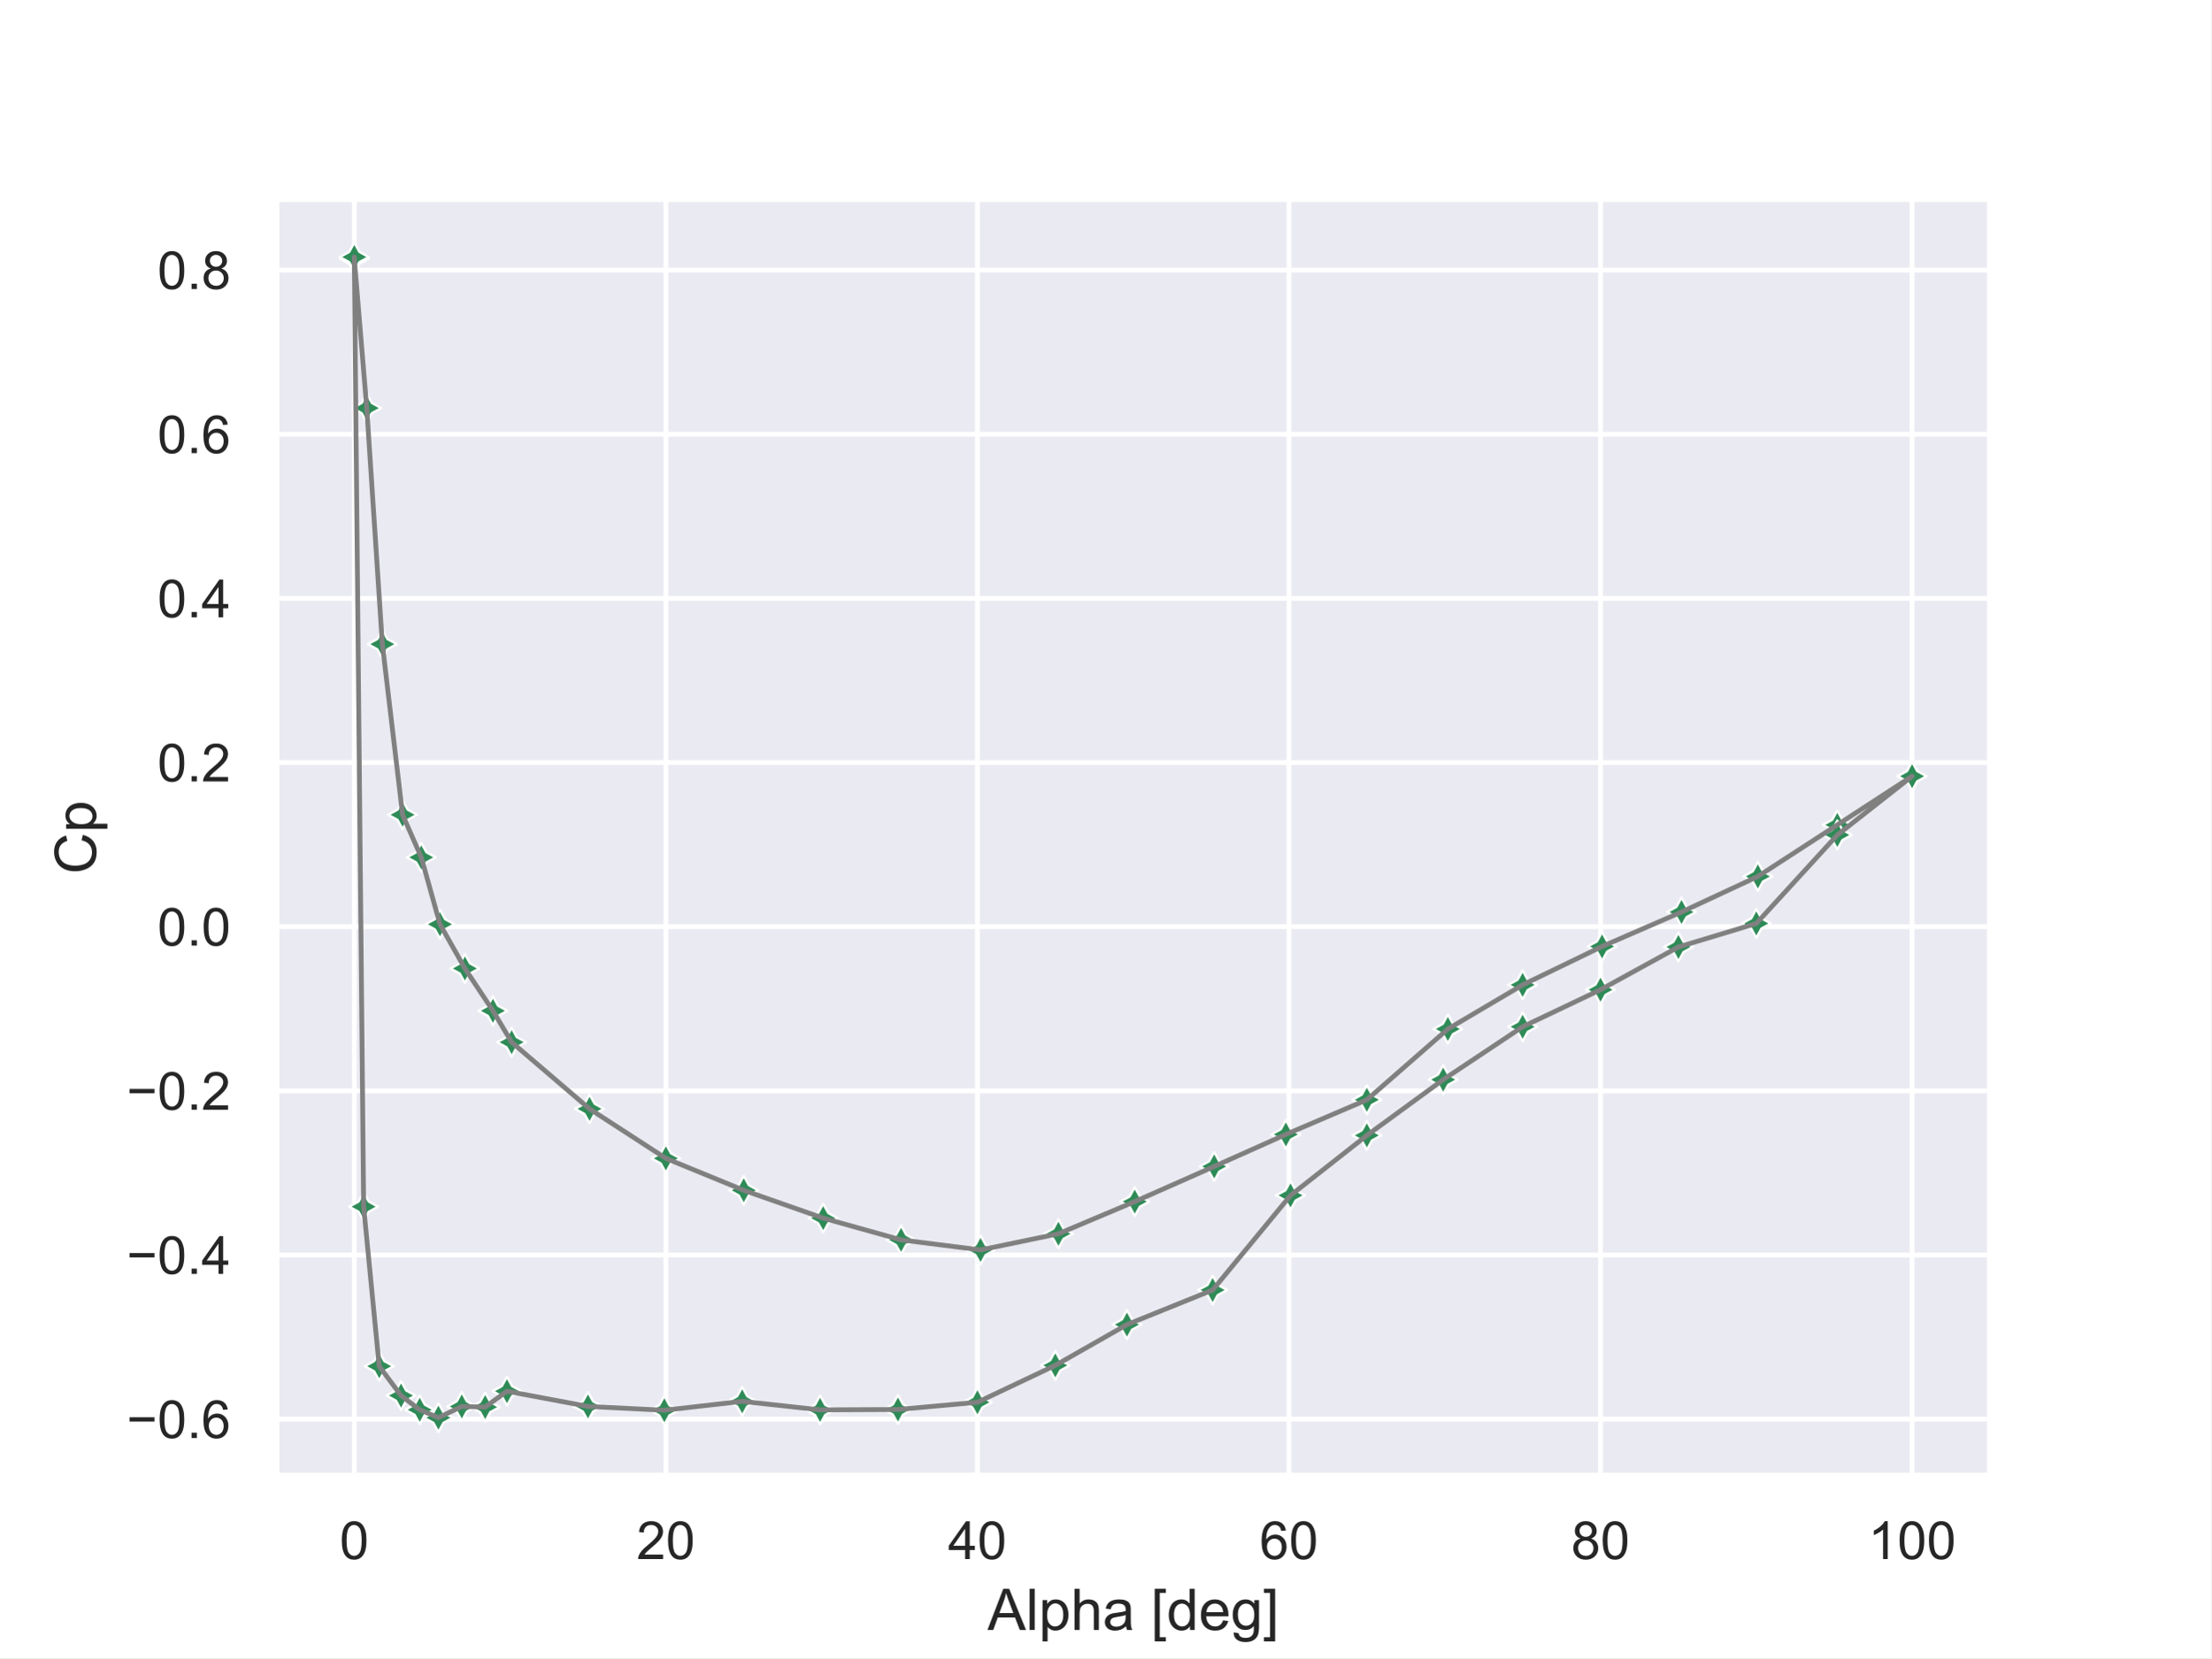
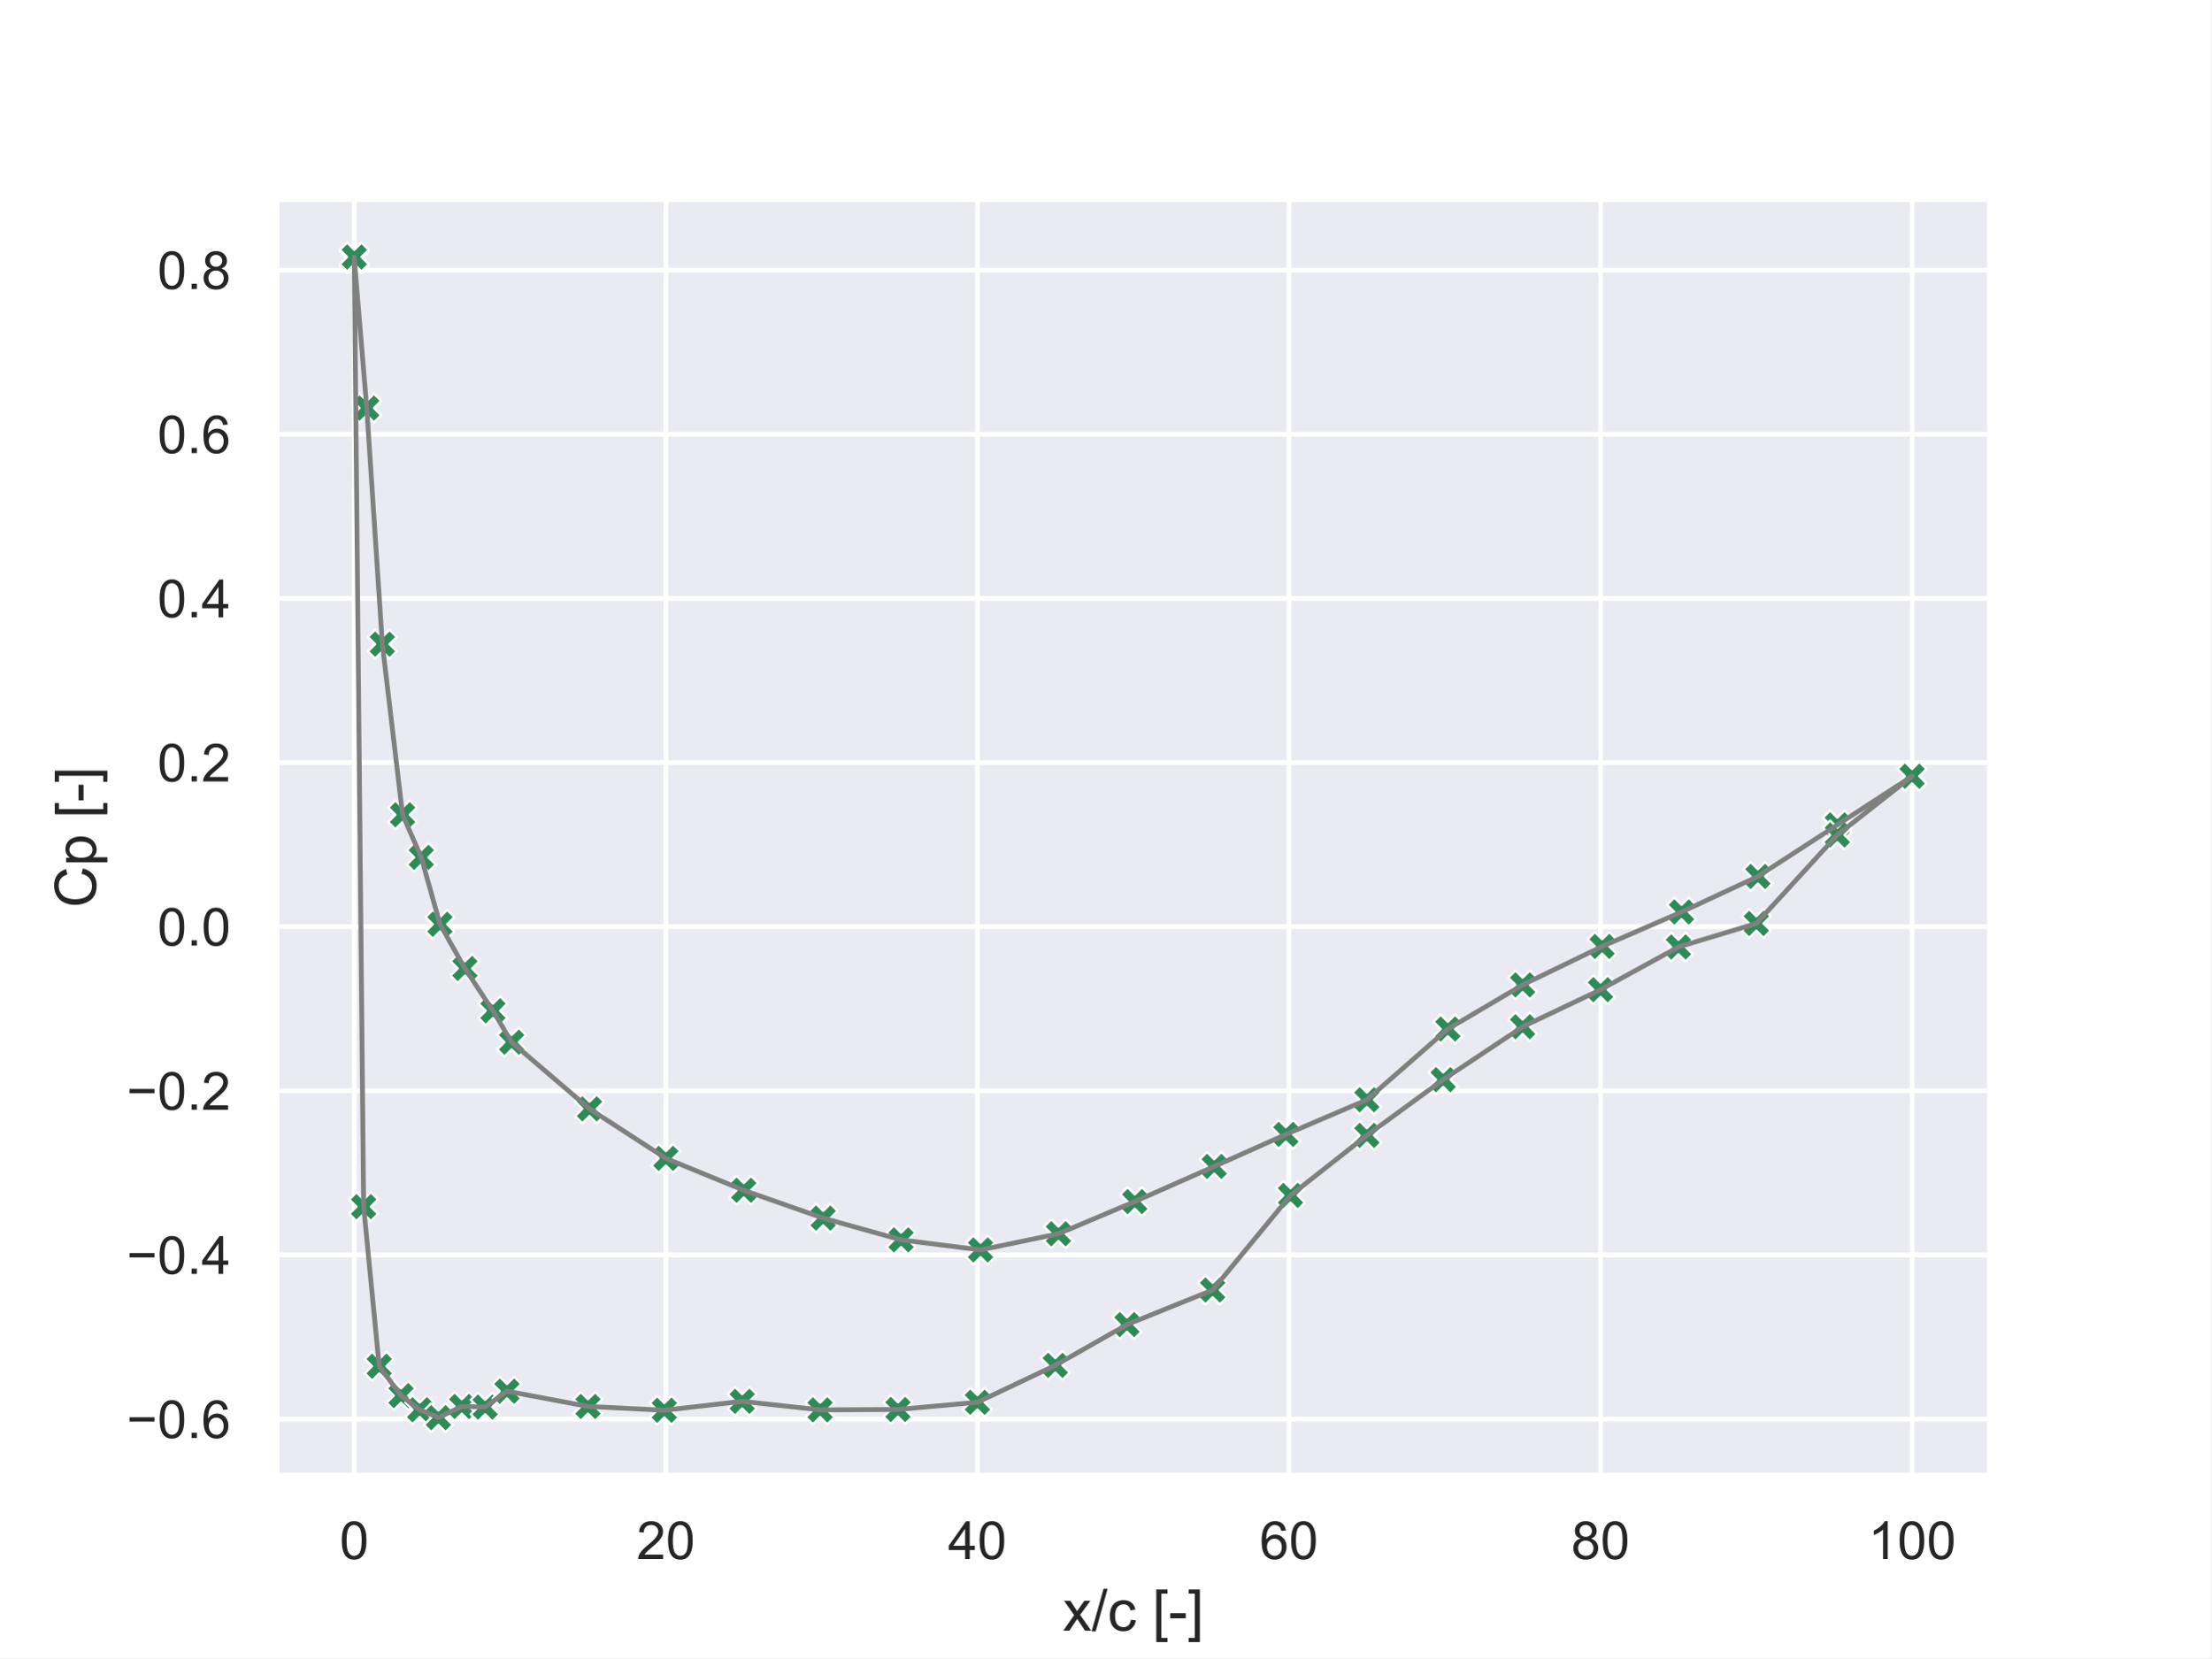
<svg xmlns="http://www.w3.org/2000/svg" xmlns:xlink="http://www.w3.org/1999/xlink" width="460.8pt" height="345.6pt" viewBox="0 0 460.8 345.6" version="1.1">
  <defs>
    <style type="text/css">*{stroke-linejoin: round; stroke-linecap: butt}</style>
  </defs>
  <g id="figure_1">
    <g id="patch_1">
      <path d="M 0 345.6  L 460.8 345.6  L 460.8 0  L 0 0  z " style="fill: #ffffff" />
    </g>
    <g id="axes_1">
      <g id="patch_2">
        <path d="M 57.6 307.584  L 414.72 307.584  L 414.72 41.472  L 57.6 41.472  z " style="fill: #eaeaf2" />
      </g>
      <g id="matplotlib.axis_1">
        <g id="xtick_1">
          <g id="line2d_1">
-             <path d="M 73.833 307.584  L 73.833 41.472  " clip-path="url(#p0bbb527ed3)" style="fill: none; stroke: #ffffff; stroke-linecap: round" />
+             <path d="M 73.833 307.584  L 73.833 41.472  " clip-path="url(#pe95b26b996)" style="fill: none; stroke: #ffffff; stroke-linecap: round" />
          </g>
          <g id="text_1">
            <g style="fill: #262626" transform="translate(70.77421 324.9576) scale(0.11 -0.11)">
              <defs>
                <path id="ArialMT-30" d="M 266 2259  Q 266 3072 433 3567  Q 600 4063 929 4331  Q 1259 4600 1759 4600  Q 2128 4600 2406 4451  Q 2684 4303 2865 4023  Q 3047 3744 3150 3342  Q 3253 2941 3253 2259  Q 3253 1453 3087 958  Q 2922 463 2592 192  Q 2263 -78 1759 -78  Q 1097 -78 719 397  Q 266 969 266 2259  z M 844 2259  Q 844 1131 1108 757  Q 1372 384 1759 384  Q 2147 384 2411 759  Q 2675 1134 2675 2259  Q 2675 3391 2411 3762  Q 2147 4134 1753 4134  Q 1366 4134 1134 3806  Q 844 3388 844 2259  z " transform="scale(0.015625)" />
              </defs>
              <use xlink:href="#ArialMT-30" />
            </g>
          </g>
        </g>
        <g id="xtick_2">
          <g id="line2d_2">
-             <path d="M 138.764 307.584  L 138.764 41.472  " clip-path="url(#p0bbb527ed3)" style="fill: none; stroke: #ffffff; stroke-linecap: round" />
+             <path d="M 138.764 307.584  L 138.764 41.472  " clip-path="url(#pe95b26b996)" style="fill: none; stroke: #ffffff; stroke-linecap: round" />
          </g>
          <g id="text_2">
            <g style="fill: #262626" transform="translate(132.6466 324.9576) scale(0.11 -0.11)">
              <defs>
                <path id="ArialMT-32" d="M 3222 541  L 3222 0  L 194 0  Q 188 203 259 391  Q 375 700 629 1000  Q 884 1300 1366 1694  Q 2113 2306 2375 2664  Q 2638 3022 2638 3341  Q 2638 3675 2398 3904  Q 2159 4134 1775 4134  Q 1369 4134 1125 3890  Q 881 3647 878 3216  L 300 3275  Q 359 3922 746 4261  Q 1134 4600 1788 4600  Q 2447 4600 2831 4234  Q 3216 3869 3216 3328  Q 3216 3053 3103 2787  Q 2991 2522 2730 2228  Q 2469 1934 1863 1422  Q 1356 997 1212 845  Q 1069 694 975 541  L 3222 541  z " transform="scale(0.015625)" />
              </defs>
              <use xlink:href="#ArialMT-32" />
              <use xlink:href="#ArialMT-30" x="55.615" />
            </g>
          </g>
        </g>
        <g id="xtick_3">
          <g id="line2d_3">
-             <path d="M 203.695 307.584  L 203.695 41.472  " clip-path="url(#p0bbb527ed3)" style="fill: none; stroke: #ffffff; stroke-linecap: round" />
+             <path d="M 203.695 307.584  L 203.695 41.472  " clip-path="url(#pe95b26b996)" style="fill: none; stroke: #ffffff; stroke-linecap: round" />
          </g>
          <g id="text_3">
            <g style="fill: #262626" transform="translate(197.5775 324.9576) scale(0.11 -0.11)">
              <defs>
                <path id="ArialMT-34" d="M 2069 0  L 2069 1097  L 81 1097  L 81 1613  L 2172 4581  L 2631 4581  L 2631 1613  L 3250 1613  L 3250 1097  L 2631 1097  L 2631 0  L 2069 0  z M 2069 1613  L 2069 3678  L 634 1613  L 2069 1613  z " transform="scale(0.015625)" />
              </defs>
              <use xlink:href="#ArialMT-34" />
              <use xlink:href="#ArialMT-30" x="55.615" />
            </g>
          </g>
        </g>
        <g id="xtick_4">
          <g id="line2d_4">
-             <path d="M 268.625 307.584  L 268.625 41.472  " clip-path="url(#p0bbb527ed3)" style="fill: none; stroke: #ffffff; stroke-linecap: round" />
+             <path d="M 268.625 307.584  L 268.625 41.472  " clip-path="url(#pe95b26b996)" style="fill: none; stroke: #ffffff; stroke-linecap: round" />
          </g>
          <g id="text_4">
            <g style="fill: #262626" transform="translate(262.5084 324.9576) scale(0.11 -0.11)">
              <defs>
                <path id="ArialMT-36" d="M 3184 3459  L 2625 3416  Q 2550 3747 2413 3897  Q 2184 4138 1850 4138  Q 1581 4138 1378 3988  Q 1113 3794 959 3422  Q 806 3050 800 2363  Q 1003 2672 1297 2822  Q 1591 2972 1913 2972  Q 2475 2972 2870 2558  Q 3266 2144 3266 1488  Q 3266 1056 3080 686  Q 2894 316 2569 119  Q 2244 -78 1831 -78  Q 1128 -78 684 439  Q 241 956 241 2144  Q 241 3472 731 4075  Q 1159 4600 1884 4600  Q 2425 4600 2770 4297  Q 3116 3994 3184 3459  z M 888 1484  Q 888 1194 1011 928  Q 1134 663 1356 523  Q 1578 384 1822 384  Q 2178 384 2434 671  Q 2691 959 2691 1453  Q 2691 1928 2437 2201  Q 2184 2475 1800 2475  Q 1419 2475 1153 2201  Q 888 1928 888 1484  z " transform="scale(0.015625)" />
              </defs>
              <use xlink:href="#ArialMT-36" />
              <use xlink:href="#ArialMT-30" x="55.615" />
            </g>
          </g>
        </g>
        <g id="xtick_5">
          <g id="line2d_5">
-             <path d="M 333.556 307.584  L 333.556 41.472  " clip-path="url(#p0bbb527ed3)" style="fill: none; stroke: #ffffff; stroke-linecap: round" />
+             <path d="M 333.556 307.584  L 333.556 41.472  " clip-path="url(#pe95b26b996)" style="fill: none; stroke: #ffffff; stroke-linecap: round" />
          </g>
          <g id="text_5">
            <g style="fill: #262626" transform="translate(327.4393 324.9576) scale(0.11 -0.11)">
              <defs>
                <path id="ArialMT-38" d="M 1131 2484  Q 781 2613 612 2850  Q 444 3088 444 3419  Q 444 3919 803 4259  Q 1163 4600 1759 4600  Q 2359 4600 2725 4251  Q 3091 3903 3091 3403  Q 3091 3084 2923 2848  Q 2756 2613 2416 2484  Q 2838 2347 3058 2040  Q 3278 1734 3278 1309  Q 3278 722 2862 322  Q 2447 -78 1769 -78  Q 1091 -78 675 323  Q 259 725 259 1325  Q 259 1772 486 2073  Q 713 2375 1131 2484  z M 1019 3438  Q 1019 3113 1228 2906  Q 1438 2700 1772 2700  Q 2097 2700 2305 2904  Q 2513 3109 2513 3406  Q 2513 3716 2298 3927  Q 2084 4138 1766 4138  Q 1444 4138 1231 3931  Q 1019 3725 1019 3438  z M 838 1322  Q 838 1081 952 856  Q 1066 631 1291 507  Q 1516 384 1775 384  Q 2178 384 2440 643  Q 2703 903 2703 1303  Q 2703 1709 2433 1975  Q 2163 2241 1756 2241  Q 1359 2241 1098 1978  Q 838 1716 838 1322  z " transform="scale(0.015625)" />
              </defs>
              <use xlink:href="#ArialMT-38" />
              <use xlink:href="#ArialMT-30" x="55.615" />
            </g>
          </g>
        </g>
        <g id="xtick_6">
          <g id="line2d_6">
-             <path d="M 398.487 307.584  L 398.487 41.472  " clip-path="url(#p0bbb527ed3)" style="fill: none; stroke: #ffffff; stroke-linecap: round" />
+             <path d="M 398.487 307.584  L 398.487 41.472  " clip-path="url(#pe95b26b996)" style="fill: none; stroke: #ffffff; stroke-linecap: round" />
          </g>
          <g id="text_6">
            <g style="fill: #262626" transform="translate(389.3117 324.9576) scale(0.11 -0.11)">
              <defs>
                <path id="ArialMT-31" d="M 2384 0  L 1822 0  L 1822 3584  Q 1619 3391 1289 3197  Q 959 3003 697 2906  L 697 3450  Q 1169 3672 1522 3987  Q 1875 4303 2022 4600  L 2384 4600  L 2384 0  z " transform="scale(0.015625)" />
              </defs>
              <use xlink:href="#ArialMT-31" />
              <use xlink:href="#ArialMT-30" x="55.615" />
              <use xlink:href="#ArialMT-30" x="111.23" />
            </g>
          </g>
        </g>
        <g id="text_7">
-           <g style="fill: #262626" transform="translate(205.8047 339.7332) scale(0.12 -0.12)">
+           <g style="fill: #262626" transform="translate(221.4947 339.8795) scale(0.12 -0.12)">
            <defs>
-               <path id="ArialMT-41" d="M -9 0  L 1750 4581  L 2403 4581  L 4278 0  L 3588 0  L 3053 1388  L 1138 1388  L 634 0  L -9 0  z M 1313 1881  L 2866 1881  L 2388 3150  Q 2169 3728 2063 4100  Q 1975 3659 1816 3225  L 1313 1881  z " transform="scale(0.015625)" />
-               <path id="ArialMT-6c" d="M 409 0  L 409 4581  L 972 4581  L 972 0  L 409 0  z " transform="scale(0.015625)" />
-               <path id="ArialMT-70" d="M 422 -1272  L 422 3319  L 934 3319  L 934 2888  Q 1116 3141 1344 3267  Q 1572 3394 1897 3394  Q 2322 3394 2647 3175  Q 2972 2956 3137 2557  Q 3303 2159 3303 1684  Q 3303 1175 3120 767  Q 2938 359 2589 142  Q 2241 -75 1856 -75  Q 1575 -75 1351 44  Q 1128 163 984 344  L 984 -1272  L 422 -1272  z M 931 1641  Q 931 1000 1190 694  Q 1450 388 1819 388  Q 2194 388 2461 705  Q 2728 1022 2728 1688  Q 2728 2322 2467 2637  Q 2206 2953 1844 2953  Q 1484 2953 1207 2617  Q 931 2281 931 1641  z " transform="scale(0.015625)" />
-               <path id="ArialMT-68" d="M 422 0  L 422 4581  L 984 4581  L 984 2938  Q 1378 3394 1978 3394  Q 2347 3394 2619 3248  Q 2891 3103 3008 2847  Q 3125 2591 3125 2103  L 3125 0  L 2563 0  L 2563 2103  Q 2563 2525 2380 2717  Q 2197 2909 1863 2909  Q 1613 2909 1392 2779  Q 1172 2650 1078 2428  Q 984 2206 984 1816  L 984 0  L 422 0  z " transform="scale(0.015625)" />
-               <path id="ArialMT-61" d="M 2588 409  Q 2275 144 1986 34  Q 1697 -75 1366 -75  Q 819 -75 525 192  Q 231 459 231 875  Q 231 1119 342 1320  Q 453 1522 633 1644  Q 813 1766 1038 1828  Q 1203 1872 1538 1913  Q 2219 1994 2541 2106  Q 2544 2222 2544 2253  Q 2544 2597 2384 2738  Q 2169 2928 1744 2928  Q 1347 2928 1158 2789  Q 969 2650 878 2297  L 328 2372  Q 403 2725 575 2942  Q 747 3159 1072 3276  Q 1397 3394 1825 3394  Q 2250 3394 2515 3294  Q 2781 3194 2906 3042  Q 3031 2891 3081 2659  Q 3109 2516 3109 2141  L 3109 1391  Q 3109 606 3145 398  Q 3181 191 3288 0  L 2700 0  Q 2613 175 2588 409  z M 2541 1666  Q 2234 1541 1622 1453  Q 1275 1403 1131 1340  Q 988 1278 909 1158  Q 831 1038 831 891  Q 831 666 1001 516  Q 1172 366 1500 366  Q 1825 366 2078 508  Q 2331 650 2450 897  Q 2541 1088 2541 1459  L 2541 1666  z " transform="scale(0.015625)" />
+               <path id="ArialMT-78" d="M 47 0  L 1259 1725  L 138 3319  L 841 3319  L 1350 2541  Q 1494 2319 1581 2169  Q 1719 2375 1834 2534  L 2394 3319  L 3066 3319  L 1919 1756  L 3153 0  L 2463 0  L 1781 1031  L 1600 1309  L 728 0  L 47 0  z " transform="scale(0.015625)" />
+               <path id="ArialMT-2f" d="M 0 -78  L 1328 4659  L 1778 4659  L 453 -78  L 0 -78  z " transform="scale(0.015625)" />
+               <path id="ArialMT-63" d="M 2588 1216  L 3141 1144  Q 3050 572 2676 248  Q 2303 -75 1759 -75  Q 1078 -75 664 370  Q 250 816 250 1647  Q 250 2184 428 2587  Q 606 2991 970 3192  Q 1334 3394 1763 3394  Q 2303 3394 2647 3120  Q 2991 2847 3088 2344  L 2541 2259  Q 2463 2594 2264 2762  Q 2066 2931 1784 2931  Q 1359 2931 1093 2626  Q 828 2322 828 1663  Q 828 994 1084 691  Q 1341 388 1753 388  Q 2084 388 2306 591  Q 2528 794 2588 1216  z " transform="scale(0.015625)" />
              <path id="ArialMT-20" transform="scale(0.015625)" />
              <path id="ArialMT-5b" d="M 434 -1272  L 434 4581  L 1675 4581  L 1675 4116  L 997 4116  L 997 -806  L 1675 -806  L 1675 -1272  L 434 -1272  z " transform="scale(0.015625)" />
-               <path id="ArialMT-64" d="M 2575 0  L 2575 419  Q 2259 -75 1647 -75  Q 1250 -75 917 144  Q 584 363 401 755  Q 219 1147 219 1656  Q 219 2153 384 2558  Q 550 2963 881 3178  Q 1213 3394 1622 3394  Q 1922 3394 2156 3267  Q 2391 3141 2538 2938  L 2538 4581  L 3097 4581  L 3097 0  L 2575 0  z M 797 1656  Q 797 1019 1065 703  Q 1334 388 1700 388  Q 2069 388 2326 689  Q 2584 991 2584 1609  Q 2584 2291 2321 2609  Q 2059 2928 1675 2928  Q 1300 2928 1048 2622  Q 797 2316 797 1656  z " transform="scale(0.015625)" />
-               <path id="ArialMT-65" d="M 2694 1069  L 3275 997  Q 3138 488 2766 206  Q 2394 -75 1816 -75  Q 1088 -75 661 373  Q 234 822 234 1631  Q 234 2469 665 2931  Q 1097 3394 1784 3394  Q 2450 3394 2872 2941  Q 3294 2488 3294 1666  Q 3294 1616 3291 1516  L 816 1516  Q 847 969 1125 678  Q 1403 388 1819 388  Q 2128 388 2347 550  Q 2566 713 2694 1069  z M 847 1978  L 2700 1978  Q 2663 2397 2488 2606  Q 2219 2931 1791 2931  Q 1403 2931 1139 2672  Q 875 2413 847 1978  z " transform="scale(0.015625)" />
-               <path id="ArialMT-67" d="M 319 -275  L 866 -356  Q 900 -609 1056 -725  Q 1266 -881 1628 -881  Q 2019 -881 2231 -725  Q 2444 -569 2519 -288  Q 2563 -116 2559 434  Q 2191 0 1641 0  Q 956 0 581 494  Q 206 988 206 1678  Q 206 2153 378 2554  Q 550 2956 876 3175  Q 1203 3394 1644 3394  Q 2231 3394 2613 2919  L 2613 3319  L 3131 3319  L 3131 450  Q 3131 -325 2973 -648  Q 2816 -972 2473 -1159  Q 2131 -1347 1631 -1347  Q 1038 -1347 672 -1080  Q 306 -813 319 -275  z M 784 1719  Q 784 1066 1043 766  Q 1303 466 1694 466  Q 2081 466 2343 764  Q 2606 1063 2606 1700  Q 2606 2309 2336 2618  Q 2066 2928 1684 2928  Q 1309 2928 1046 2623  Q 784 2319 784 1719  z " transform="scale(0.015625)" />
+               <path id="ArialMT-2d" d="M 203 1375  L 203 1941  L 1931 1941  L 1931 1375  L 203 1375  z " transform="scale(0.015625)" />
              <path id="ArialMT-5d" d="M 1363 -1272  L 122 -1272  L 122 -806  L 800 -806  L 800 4116  L 122 4116  L 122 4581  L 1363 4581  L 1363 -1272  z " transform="scale(0.015625)" />
            </defs>
-             <use xlink:href="#ArialMT-41" />
-             <use xlink:href="#ArialMT-6c" x="66.699" />
-             <use xlink:href="#ArialMT-70" x="88.916" />
-             <use xlink:href="#ArialMT-68" x="144.531" />
-             <use xlink:href="#ArialMT-61" x="200.146" />
-             <use xlink:href="#ArialMT-20" x="255.762" />
-             <use xlink:href="#ArialMT-5b" x="283.545" />
-             <use xlink:href="#ArialMT-64" x="311.328" />
-             <use xlink:href="#ArialMT-65" x="366.943" />
-             <use xlink:href="#ArialMT-67" x="422.559" />
-             <use xlink:href="#ArialMT-5d" x="478.174" />
+             <use xlink:href="#ArialMT-78" />
+             <use xlink:href="#ArialMT-2f" x="50" />
+             <use xlink:href="#ArialMT-63" x="77.783" />
+             <use xlink:href="#ArialMT-20" x="127.783" />
+             <use xlink:href="#ArialMT-5b" x="155.566" />
+             <use xlink:href="#ArialMT-2d" x="183.35" />
+             <use xlink:href="#ArialMT-5d" x="216.65" />
          </g>
        </g>
      </g>
      <g id="matplotlib.axis_2">
        <g id="ytick_1">
          <g id="line2d_7">
-             <path d="M 57.6 295.796  L 414.72 295.796  " clip-path="url(#p0bbb527ed3)" style="fill: none; stroke: #ffffff; stroke-linecap: round" />
+             <path d="M 57.6 295.796  L 414.72 295.796  " clip-path="url(#pe95b26b996)" style="fill: none; stroke: #ffffff; stroke-linecap: round" />
          </g>
          <g id="text_8">
            <g style="fill: #262626" transform="translate(26.38531 299.7327) scale(0.11 -0.11)">
              <defs>
                <path id="ArialMT-2212" d="M 3381 1997  L 356 1997  L 356 2522  L 3381 2522  L 3381 1997  z " transform="scale(0.015625)" />
                <path id="ArialMT-2e" d="M 581 0  L 581 641  L 1222 641  L 1222 0  L 581 0  z " transform="scale(0.015625)" />
              </defs>
              <use xlink:href="#ArialMT-2212" />
              <use xlink:href="#ArialMT-30" x="58.398" />
              <use xlink:href="#ArialMT-2e" x="114.014" />
              <use xlink:href="#ArialMT-36" x="141.797" />
            </g>
          </g>
        </g>
        <g id="ytick_2">
          <g id="line2d_8">
-             <path d="M 57.6 261.582  L 414.72 261.582  " clip-path="url(#p0bbb527ed3)" style="fill: none; stroke: #ffffff; stroke-linecap: round" />
+             <path d="M 57.6 261.582  L 414.72 261.582  " clip-path="url(#pe95b26b996)" style="fill: none; stroke: #ffffff; stroke-linecap: round" />
          </g>
          <g id="text_9">
            <g style="fill: #262626" transform="translate(26.38531 265.5185) scale(0.11 -0.11)">
              <use xlink:href="#ArialMT-2212" />
              <use xlink:href="#ArialMT-30" x="58.398" />
              <use xlink:href="#ArialMT-2e" x="114.014" />
              <use xlink:href="#ArialMT-34" x="141.797" />
            </g>
          </g>
        </g>
        <g id="ytick_3">
          <g id="line2d_9">
-             <path d="M 57.6 227.368  L 414.72 227.368  " clip-path="url(#p0bbb527ed3)" style="fill: none; stroke: #ffffff; stroke-linecap: round" />
+             <path d="M 57.6 227.368  L 414.72 227.368  " clip-path="url(#pe95b26b996)" style="fill: none; stroke: #ffffff; stroke-linecap: round" />
          </g>
          <g id="text_10">
            <g style="fill: #262626" transform="translate(26.38531 231.3043) scale(0.11 -0.11)">
              <use xlink:href="#ArialMT-2212" />
              <use xlink:href="#ArialMT-30" x="58.398" />
              <use xlink:href="#ArialMT-2e" x="114.014" />
              <use xlink:href="#ArialMT-32" x="141.797" />
            </g>
          </g>
        </g>
        <g id="ytick_4">
          <g id="line2d_10">
-             <path d="M 57.6 193.153  L 414.72 193.153  " clip-path="url(#p0bbb527ed3)" style="fill: none; stroke: #ffffff; stroke-linecap: round" />
+             <path d="M 57.6 193.153  L 414.72 193.153  " clip-path="url(#pe95b26b996)" style="fill: none; stroke: #ffffff; stroke-linecap: round" />
          </g>
          <g id="text_11">
            <g style="fill: #262626" transform="translate(32.81 197.0901) scale(0.11 -0.11)">
              <use xlink:href="#ArialMT-30" />
              <use xlink:href="#ArialMT-2e" x="55.615" />
              <use xlink:href="#ArialMT-30" x="83.398" />
            </g>
          </g>
        </g>
        <g id="ytick_5">
          <g id="line2d_11">
-             <path d="M 57.6 158.939  L 414.72 158.939  " clip-path="url(#p0bbb527ed3)" style="fill: none; stroke: #ffffff; stroke-linecap: round" />
+             <path d="M 57.6 158.939  L 414.72 158.939  " clip-path="url(#pe95b26b996)" style="fill: none; stroke: #ffffff; stroke-linecap: round" />
          </g>
          <g id="text_12">
            <g style="fill: #262626" transform="translate(32.81 162.876) scale(0.11 -0.11)">
              <use xlink:href="#ArialMT-30" />
              <use xlink:href="#ArialMT-2e" x="55.615" />
              <use xlink:href="#ArialMT-32" x="83.398" />
            </g>
          </g>
        </g>
        <g id="ytick_6">
          <g id="line2d_12">
-             <path d="M 57.6 124.725  L 414.72 124.725  " clip-path="url(#p0bbb527ed3)" style="fill: none; stroke: #ffffff; stroke-linecap: round" />
+             <path d="M 57.6 124.725  L 414.72 124.725  " clip-path="url(#pe95b26b996)" style="fill: none; stroke: #ffffff; stroke-linecap: round" />
          </g>
          <g id="text_13">
            <g style="fill: #262626" transform="translate(32.81 128.6618) scale(0.11 -0.11)">
              <use xlink:href="#ArialMT-30" />
              <use xlink:href="#ArialMT-2e" x="55.615" />
              <use xlink:href="#ArialMT-34" x="83.398" />
            </g>
          </g>
        </g>
        <g id="ytick_7">
          <g id="line2d_13">
-             <path d="M 57.6 90.511  L 414.72 90.511  " clip-path="url(#p0bbb527ed3)" style="fill: none; stroke: #ffffff; stroke-linecap: round" />
+             <path d="M 57.6 90.511  L 414.72 90.511  " clip-path="url(#pe95b26b996)" style="fill: none; stroke: #ffffff; stroke-linecap: round" />
          </g>
          <g id="text_14">
            <g style="fill: #262626" transform="translate(32.81 94.44757) scale(0.11 -0.11)">
              <use xlink:href="#ArialMT-30" />
              <use xlink:href="#ArialMT-2e" x="55.615" />
              <use xlink:href="#ArialMT-36" x="83.398" />
            </g>
          </g>
        </g>
        <g id="ytick_8">
          <g id="line2d_14">
-             <path d="M 57.6 56.297  L 414.72 56.297  " clip-path="url(#p0bbb527ed3)" style="fill: none; stroke: #ffffff; stroke-linecap: round" />
+             <path d="M 57.6 56.297  L 414.72 56.297  " clip-path="url(#pe95b26b996)" style="fill: none; stroke: #ffffff; stroke-linecap: round" />
          </g>
          <g id="text_15">
            <g style="fill: #262626" transform="translate(32.81 60.23338) scale(0.11 -0.11)">
              <use xlink:href="#ArialMT-30" />
              <use xlink:href="#ArialMT-2e" x="55.615" />
              <use xlink:href="#ArialMT-38" x="83.398" />
            </g>
          </g>
        </g>
        <g id="text_16">
-           <g style="fill: #262626" transform="translate(20.00031 182.1977) rotate(-90) scale(0.12 -0.12)">
+           <g style="fill: #262626" transform="translate(20.00031 189.1961) rotate(-90) scale(0.12 -0.12)">
            <defs>
              <path id="ArialMT-43" d="M 3763 1606  L 4369 1453  Q 4178 706 3683 314  Q 3188 -78 2472 -78  Q 1731 -78 1267 223  Q 803 525 561 1097  Q 319 1669 319 2325  Q 319 3041 592 3573  Q 866 4106 1370 4382  Q 1875 4659 2481 4659  Q 3169 4659 3637 4309  Q 4106 3959 4291 3325  L 3694 3184  Q 3534 3684 3231 3912  Q 2928 4141 2469 4141  Q 1941 4141 1586 3887  Q 1231 3634 1087 3207  Q 944 2781 944 2328  Q 944 1744 1114 1308  Q 1284 872 1643 656  Q 2003 441 2422 441  Q 2931 441 3284 734  Q 3638 1028 3763 1606  z " transform="scale(0.015625)" />
+               <path id="ArialMT-70" d="M 422 -1272  L 422 3319  L 934 3319  L 934 2888  Q 1116 3141 1344 3267  Q 1572 3394 1897 3394  Q 2322 3394 2647 3175  Q 2972 2956 3137 2557  Q 3303 2159 3303 1684  Q 3303 1175 3120 767  Q 2938 359 2589 142  Q 2241 -75 1856 -75  Q 1575 -75 1351 44  Q 1128 163 984 344  L 984 -1272  L 422 -1272  z M 931 1641  Q 931 1000 1190 694  Q 1450 388 1819 388  Q 2194 388 2461 705  Q 2728 1022 2728 1688  Q 2728 2322 2467 2637  Q 2206 2953 1844 2953  Q 1484 2953 1207 2617  Q 931 2281 931 1641  z " transform="scale(0.015625)" />
            </defs>
            <use xlink:href="#ArialMT-43" />
            <use xlink:href="#ArialMT-70" x="72.217" />
+             <use xlink:href="#ArialMT-20" x="127.832" />
+             <use xlink:href="#ArialMT-5b" x="155.615" />
+             <use xlink:href="#ArialMT-2d" x="183.398" />
+             <use xlink:href="#ArialMT-5d" x="216.699" />
          </g>
        </g>
      </g>
      <g id="PathCollection_1">
        <defs>
-           <path id="m2ed4618fcd" d="M 0 -3  L -1.061 -1.061  L -3 -0  L -1.061 1.061  L -0 3  L 1.061 1.061  L 3 0  L 1.061 -1.061  z " style="stroke: #ffffff; stroke-width: 0.48" />
+           <path id="m2f0985f2b9" d="M -1.5 3  L 0 1.5  L 1.5 3  L 3 1.5  L 1.5 0  L 3 -1.5  L 1.5 -3  L 0 -1.5  L -1.5 -3  L -3 -1.5  L -1.5 0  L -3 1.5  z " style="stroke: #ffffff; stroke-width: 0.48" />
        </defs>
-         <g clip-path="url(#p0bbb527ed3)">
-           <use xlink:href="#m2ed4618fcd" x="398.487" y="161.786" style="fill: #2e8b57; stroke: #ffffff; stroke-width: 0.48" />
-           <use xlink:href="#m2ed4618fcd" x="382.904" y="171.929" style="fill: #2e8b57; stroke: #ffffff; stroke-width: 0.48" />
-           <use xlink:href="#m2ed4618fcd" x="366.346" y="182.677" style="fill: #2e8b57; stroke: #ffffff; stroke-width: 0.48" />
-           <use xlink:href="#m2ed4618fcd" x="350.438" y="190.089" style="fill: #2e8b57; stroke: #ffffff; stroke-width: 0.48" />
-           <use xlink:href="#m2ed4618fcd" x="333.881" y="197.268" style="fill: #2e8b57; stroke: #ffffff; stroke-width: 0.48" />
-           <use xlink:href="#m2ed4618fcd" x="317.324" y="205.279" style="fill: #2e8b57; stroke: #ffffff; stroke-width: 0.48" />
-           <use xlink:href="#m2ed4618fcd" x="301.74" y="214.477" style="fill: #2e8b57; stroke: #ffffff; stroke-width: 0.48" />
-           <use xlink:href="#m2ed4618fcd" x="284.858" y="229.232" style="fill: #2e8b57; stroke: #ffffff; stroke-width: 0.48" />
-           <use xlink:href="#m2ed4618fcd" x="267.976" y="236.451" style="fill: #2e8b57; stroke: #ffffff; stroke-width: 0.48" />
-           <use xlink:href="#m2ed4618fcd" x="253.042" y="243.125" style="fill: #2e8b57; stroke: #ffffff; stroke-width: 0.48" />
-           <use xlink:href="#m2ed4618fcd" x="236.485" y="250.452" style="fill: #2e8b57; stroke: #ffffff; stroke-width: 0.48" />
-           <use xlink:href="#m2ed4618fcd" x="220.577" y="257.158" style="fill: #2e8b57; stroke: #ffffff; stroke-width: 0.48" />
-           <use xlink:href="#m2ed4618fcd" x="204.344" y="260.526" style="fill: #2e8b57; stroke: #ffffff; stroke-width: 0.48" />
-           <use xlink:href="#m2ed4618fcd" x="187.786" y="258.429" style="fill: #2e8b57; stroke: #ffffff; stroke-width: 0.48" />
-           <use xlink:href="#m2ed4618fcd" x="171.554" y="253.899" style="fill: #2e8b57; stroke: #ffffff; stroke-width: 0.48" />
-           <use xlink:href="#m2ed4618fcd" x="154.996" y="248.093" style="fill: #2e8b57; stroke: #ffffff; stroke-width: 0.48" />
-           <use xlink:href="#m2ed4618fcd" x="138.764" y="241.442" style="fill: #2e8b57; stroke: #ffffff; stroke-width: 0.48" />
-           <use xlink:href="#m2ed4618fcd" x="122.856" y="231.121" style="fill: #2e8b57; stroke: #ffffff; stroke-width: 0.48" />
-           <use xlink:href="#m2ed4618fcd" x="106.623" y="217.228" style="fill: #2e8b57; stroke: #ffffff; stroke-width: 0.48" />
-           <use xlink:href="#m2ed4618fcd" x="102.727" y="210.683" style="fill: #2e8b57; stroke: #ffffff; stroke-width: 0.48" />
-           <use xlink:href="#m2ed4618fcd" x="96.883" y="201.861" style="fill: #2e8b57; stroke: #ffffff; stroke-width: 0.48" />
-           <use xlink:href="#m2ed4618fcd" x="91.689" y="192.645" style="fill: #2e8b57; stroke: #ffffff; stroke-width: 0.48" />
-           <use xlink:href="#m2ed4618fcd" x="87.793" y="178.7" style="fill: #2e8b57; stroke: #ffffff; stroke-width: 0.48" />
-           <use xlink:href="#m2ed4618fcd" x="83.897" y="169.823" style="fill: #2e8b57; stroke: #ffffff; stroke-width: 0.48" />
-           <use xlink:href="#m2ed4618fcd" x="79.677" y="134.257" style="fill: #2e8b57; stroke: #ffffff; stroke-width: 0.48" />
-           <use xlink:href="#m2ed4618fcd" x="76.43" y="85.052" style="fill: #2e8b57; stroke: #ffffff; stroke-width: 0.48" />
-           <use xlink:href="#m2ed4618fcd" x="73.833" y="53.92" style="fill: #2e8b57; stroke: #ffffff; stroke-width: 0.48" />
-           <use xlink:href="#m2ed4618fcd" x="73.833" y="53.568" style="fill: #2e8b57; stroke: #ffffff; stroke-width: 0.48" />
-           <use xlink:href="#m2ed4618fcd" x="75.781" y="251.511" style="fill: #2e8b57; stroke: #ffffff; stroke-width: 0.48" />
-           <use xlink:href="#m2ed4618fcd" x="79.027" y="284.764" style="fill: #2e8b57; stroke: #ffffff; stroke-width: 0.48" />
-           <use xlink:href="#m2ed4618fcd" x="83.572" y="290.881" style="fill: #2e8b57; stroke: #ffffff; stroke-width: 0.48" />
-           <use xlink:href="#m2ed4618fcd" x="87.468" y="293.839" style="fill: #2e8b57; stroke: #ffffff; stroke-width: 0.48" />
-           <use xlink:href="#m2ed4618fcd" x="91.364" y="295.488" style="fill: #2e8b57; stroke: #ffffff; stroke-width: 0.48" />
-           <use xlink:href="#m2ed4618fcd" x="96.234" y="293.151" style="fill: #2e8b57; stroke: #ffffff; stroke-width: 0.48" />
-           <use xlink:href="#m2ed4618fcd" x="101.104" y="293.279" style="fill: #2e8b57; stroke: #ffffff; stroke-width: 0.48" />
-           <use xlink:href="#m2ed4618fcd" x="105.649" y="289.969" style="fill: #2e8b57; stroke: #ffffff; stroke-width: 0.48" />
-           <use xlink:href="#m2ed4618fcd" x="122.531" y="293.146" style="fill: #2e8b57; stroke: #ffffff; stroke-width: 0.48" />
-           <use xlink:href="#m2ed4618fcd" x="138.439" y="293.942" style="fill: #2e8b57; stroke: #ffffff; stroke-width: 0.48" />
-           <use xlink:href="#m2ed4618fcd" x="154.672" y="292.085" style="fill: #2e8b57; stroke: #ffffff; stroke-width: 0.48" />
-           <use xlink:href="#m2ed4618fcd" x="170.904" y="293.861" style="fill: #2e8b57; stroke: #ffffff; stroke-width: 0.48" />
-           <use xlink:href="#m2ed4618fcd" x="187.137" y="293.784" style="fill: #2e8b57; stroke: #ffffff; stroke-width: 0.48" />
-           <use xlink:href="#m2ed4618fcd" x="203.695" y="292.28" style="fill: #2e8b57; stroke: #ffffff; stroke-width: 0.48" />
-           <use xlink:href="#m2ed4618fcd" x="219.927" y="284.586" style="fill: #2e8b57; stroke: #ffffff; stroke-width: 0.48" />
-           <use xlink:href="#m2ed4618fcd" x="234.861" y="276.089" style="fill: #2e8b57; stroke: #ffffff; stroke-width: 0.48" />
-           <use xlink:href="#m2ed4618fcd" x="252.717" y="268.881" style="fill: #2e8b57; stroke: #ffffff; stroke-width: 0.48" />
-           <use xlink:href="#m2ed4618fcd" x="268.95" y="249.162" style="fill: #2e8b57; stroke: #ffffff; stroke-width: 0.48" />
-           <use xlink:href="#m2ed4618fcd" x="284.858" y="236.652" style="fill: #2e8b57; stroke: #ffffff; stroke-width: 0.48" />
-           <use xlink:href="#m2ed4618fcd" x="300.766" y="225.032" style="fill: #2e8b57; stroke: #ffffff; stroke-width: 0.48" />
-           <use xlink:href="#m2ed4618fcd" x="317.324" y="214.009" style="fill: #2e8b57; stroke: #ffffff; stroke-width: 0.48" />
-           <use xlink:href="#m2ed4618fcd" x="333.556" y="206.285" style="fill: #2e8b57; stroke: #ffffff; stroke-width: 0.48" />
-           <use xlink:href="#m2ed4618fcd" x="349.789" y="197.379" style="fill: #2e8b57; stroke: #ffffff; stroke-width: 0.48" />
-           <use xlink:href="#m2ed4618fcd" x="366.022" y="192.478" style="fill: #2e8b57; stroke: #ffffff; stroke-width: 0.48" />
-           <use xlink:href="#m2ed4618fcd" x="382.904" y="174.034" style="fill: #2e8b57; stroke: #ffffff; stroke-width: 0.48" />
-           <use xlink:href="#m2ed4618fcd" x="398.487" y="161.786" style="fill: #2e8b57; stroke: #ffffff; stroke-width: 0.48" />
+         <g clip-path="url(#pe95b26b996)">
+           <use xlink:href="#m2f0985f2b9" x="398.487" y="161.786" style="fill: #2e8b57; stroke: #ffffff; stroke-width: 0.48" />
+           <use xlink:href="#m2f0985f2b9" x="382.904" y="171.929" style="fill: #2e8b57; stroke: #ffffff; stroke-width: 0.48" />
+           <use xlink:href="#m2f0985f2b9" x="366.346" y="182.677" style="fill: #2e8b57; stroke: #ffffff; stroke-width: 0.48" />
+           <use xlink:href="#m2f0985f2b9" x="350.438" y="190.089" style="fill: #2e8b57; stroke: #ffffff; stroke-width: 0.48" />
+           <use xlink:href="#m2f0985f2b9" x="333.881" y="197.268" style="fill: #2e8b57; stroke: #ffffff; stroke-width: 0.48" />
+           <use xlink:href="#m2f0985f2b9" x="317.324" y="205.279" style="fill: #2e8b57; stroke: #ffffff; stroke-width: 0.48" />
+           <use xlink:href="#m2f0985f2b9" x="301.74" y="214.477" style="fill: #2e8b57; stroke: #ffffff; stroke-width: 0.48" />
+           <use xlink:href="#m2f0985f2b9" x="284.858" y="229.232" style="fill: #2e8b57; stroke: #ffffff; stroke-width: 0.48" />
+           <use xlink:href="#m2f0985f2b9" x="267.976" y="236.451" style="fill: #2e8b57; stroke: #ffffff; stroke-width: 0.48" />
+           <use xlink:href="#m2f0985f2b9" x="253.042" y="243.125" style="fill: #2e8b57; stroke: #ffffff; stroke-width: 0.48" />
+           <use xlink:href="#m2f0985f2b9" x="236.485" y="250.452" style="fill: #2e8b57; stroke: #ffffff; stroke-width: 0.48" />
+           <use xlink:href="#m2f0985f2b9" x="220.577" y="257.158" style="fill: #2e8b57; stroke: #ffffff; stroke-width: 0.48" />
+           <use xlink:href="#m2f0985f2b9" x="204.344" y="260.526" style="fill: #2e8b57; stroke: #ffffff; stroke-width: 0.48" />
+           <use xlink:href="#m2f0985f2b9" x="187.786" y="258.429" style="fill: #2e8b57; stroke: #ffffff; stroke-width: 0.48" />
+           <use xlink:href="#m2f0985f2b9" x="171.554" y="253.899" style="fill: #2e8b57; stroke: #ffffff; stroke-width: 0.48" />
+           <use xlink:href="#m2f0985f2b9" x="154.996" y="248.093" style="fill: #2e8b57; stroke: #ffffff; stroke-width: 0.48" />
+           <use xlink:href="#m2f0985f2b9" x="138.764" y="241.442" style="fill: #2e8b57; stroke: #ffffff; stroke-width: 0.48" />
+           <use xlink:href="#m2f0985f2b9" x="122.856" y="231.121" style="fill: #2e8b57; stroke: #ffffff; stroke-width: 0.48" />
+           <use xlink:href="#m2f0985f2b9" x="106.623" y="217.228" style="fill: #2e8b57; stroke: #ffffff; stroke-width: 0.48" />
+           <use xlink:href="#m2f0985f2b9" x="102.727" y="210.683" style="fill: #2e8b57; stroke: #ffffff; stroke-width: 0.48" />
+           <use xlink:href="#m2f0985f2b9" x="96.883" y="201.861" style="fill: #2e8b57; stroke: #ffffff; stroke-width: 0.48" />
+           <use xlink:href="#m2f0985f2b9" x="91.689" y="192.645" style="fill: #2e8b57; stroke: #ffffff; stroke-width: 0.48" />
+           <use xlink:href="#m2f0985f2b9" x="87.793" y="178.7" style="fill: #2e8b57; stroke: #ffffff; stroke-width: 0.48" />
+           <use xlink:href="#m2f0985f2b9" x="83.897" y="169.823" style="fill: #2e8b57; stroke: #ffffff; stroke-width: 0.48" />
+           <use xlink:href="#m2f0985f2b9" x="79.677" y="134.257" style="fill: #2e8b57; stroke: #ffffff; stroke-width: 0.48" />
+           <use xlink:href="#m2f0985f2b9" x="76.43" y="85.052" style="fill: #2e8b57; stroke: #ffffff; stroke-width: 0.48" />
+           <use xlink:href="#m2f0985f2b9" x="73.833" y="53.92" style="fill: #2e8b57; stroke: #ffffff; stroke-width: 0.48" />
+           <use xlink:href="#m2f0985f2b9" x="73.833" y="53.568" style="fill: #2e8b57; stroke: #ffffff; stroke-width: 0.48" />
+           <use xlink:href="#m2f0985f2b9" x="75.781" y="251.511" style="fill: #2e8b57; stroke: #ffffff; stroke-width: 0.48" />
+           <use xlink:href="#m2f0985f2b9" x="79.027" y="284.764" style="fill: #2e8b57; stroke: #ffffff; stroke-width: 0.48" />
+           <use xlink:href="#m2f0985f2b9" x="83.572" y="290.881" style="fill: #2e8b57; stroke: #ffffff; stroke-width: 0.48" />
+           <use xlink:href="#m2f0985f2b9" x="87.468" y="293.839" style="fill: #2e8b57; stroke: #ffffff; stroke-width: 0.48" />
+           <use xlink:href="#m2f0985f2b9" x="91.364" y="295.488" style="fill: #2e8b57; stroke: #ffffff; stroke-width: 0.48" />
+           <use xlink:href="#m2f0985f2b9" x="96.234" y="293.151" style="fill: #2e8b57; stroke: #ffffff; stroke-width: 0.48" />
+           <use xlink:href="#m2f0985f2b9" x="101.104" y="293.279" style="fill: #2e8b57; stroke: #ffffff; stroke-width: 0.48" />
+           <use xlink:href="#m2f0985f2b9" x="105.649" y="289.969" style="fill: #2e8b57; stroke: #ffffff; stroke-width: 0.48" />
+           <use xlink:href="#m2f0985f2b9" x="122.531" y="293.146" style="fill: #2e8b57; stroke: #ffffff; stroke-width: 0.48" />
+           <use xlink:href="#m2f0985f2b9" x="138.439" y="293.942" style="fill: #2e8b57; stroke: #ffffff; stroke-width: 0.48" />
+           <use xlink:href="#m2f0985f2b9" x="154.672" y="292.085" style="fill: #2e8b57; stroke: #ffffff; stroke-width: 0.48" />
+           <use xlink:href="#m2f0985f2b9" x="170.904" y="293.861" style="fill: #2e8b57; stroke: #ffffff; stroke-width: 0.48" />
+           <use xlink:href="#m2f0985f2b9" x="187.137" y="293.784" style="fill: #2e8b57; stroke: #ffffff; stroke-width: 0.48" />
+           <use xlink:href="#m2f0985f2b9" x="203.695" y="292.28" style="fill: #2e8b57; stroke: #ffffff; stroke-width: 0.48" />
+           <use xlink:href="#m2f0985f2b9" x="219.927" y="284.586" style="fill: #2e8b57; stroke: #ffffff; stroke-width: 0.48" />
+           <use xlink:href="#m2f0985f2b9" x="234.861" y="276.089" style="fill: #2e8b57; stroke: #ffffff; stroke-width: 0.48" />
+           <use xlink:href="#m2f0985f2b9" x="252.717" y="268.881" style="fill: #2e8b57; stroke: #ffffff; stroke-width: 0.48" />
+           <use xlink:href="#m2f0985f2b9" x="268.95" y="249.162" style="fill: #2e8b57; stroke: #ffffff; stroke-width: 0.48" />
+           <use xlink:href="#m2f0985f2b9" x="284.858" y="236.652" style="fill: #2e8b57; stroke: #ffffff; stroke-width: 0.48" />
+           <use xlink:href="#m2f0985f2b9" x="300.766" y="225.032" style="fill: #2e8b57; stroke: #ffffff; stroke-width: 0.48" />
+           <use xlink:href="#m2f0985f2b9" x="317.324" y="214.009" style="fill: #2e8b57; stroke: #ffffff; stroke-width: 0.48" />
+           <use xlink:href="#m2f0985f2b9" x="333.556" y="206.285" style="fill: #2e8b57; stroke: #ffffff; stroke-width: 0.48" />
+           <use xlink:href="#m2f0985f2b9" x="349.789" y="197.379" style="fill: #2e8b57; stroke: #ffffff; stroke-width: 0.48" />
+           <use xlink:href="#m2f0985f2b9" x="366.022" y="192.478" style="fill: #2e8b57; stroke: #ffffff; stroke-width: 0.48" />
+           <use xlink:href="#m2f0985f2b9" x="382.904" y="174.034" style="fill: #2e8b57; stroke: #ffffff; stroke-width: 0.48" />
+           <use xlink:href="#m2f0985f2b9" x="398.487" y="161.786" style="fill: #2e8b57; stroke: #ffffff; stroke-width: 0.48" />
        </g>
      </g>
      <g id="line2d_15">
-         <path d="M 398.487 161.786  L 382.904 171.929  L 366.346 182.677  L 350.438 190.089  L 333.881 197.268  L 317.324 205.279  L 301.74 214.477  L 284.858 229.232  L 267.976 236.451  L 253.042 243.125  L 236.485 250.452  L 220.577 257.158  L 204.344 260.526  L 187.786 258.429  L 171.554 253.899  L 154.996 248.093  L 138.764 241.442  L 122.856 231.121  L 106.623 217.228  L 102.727 210.683  L 96.883 201.861  L 91.689 192.645  L 87.793 178.7  L 83.897 169.823  L 79.677 134.257  L 76.43 85.052  L 73.833 53.92  L 73.833 53.568  L 75.781 251.511  L 79.027 284.764  L 83.572 290.881  L 87.468 293.839  L 91.364 295.488  L 96.234 293.151  L 101.104 293.279  L 105.649 289.969  L 122.531 293.146  L 138.439 293.942  L 154.672 292.085  L 170.904 293.861  L 187.137 293.784  L 203.695 292.28  L 219.927 284.586  L 234.861 276.089  L 252.717 268.881  L 268.95 249.162  L 284.858 236.652  L 300.766 225.032  L 317.324 214.009  L 333.556 206.285  L 349.789 197.379  L 366.022 192.478  L 382.904 174.034  L 398.487 161.786  " clip-path="url(#p0bbb527ed3)" style="fill: none; stroke: #808080; stroke-linecap: round" />
+         <path d="M 398.487 161.786  L 382.904 171.929  L 366.346 182.677  L 350.438 190.089  L 333.881 197.268  L 317.324 205.279  L 301.74 214.477  L 284.858 229.232  L 267.976 236.451  L 253.042 243.125  L 236.485 250.452  L 220.577 257.158  L 204.344 260.526  L 187.786 258.429  L 171.554 253.899  L 154.996 248.093  L 138.764 241.442  L 122.856 231.121  L 106.623 217.228  L 102.727 210.683  L 96.883 201.861  L 91.689 192.645  L 87.793 178.7  L 83.897 169.823  L 79.677 134.257  L 76.43 85.052  L 73.833 53.92  L 73.833 53.568  L 75.781 251.511  L 79.027 284.764  L 83.572 290.881  L 87.468 293.839  L 91.364 295.488  L 96.234 293.151  L 101.104 293.279  L 105.649 289.969  L 122.531 293.146  L 138.439 293.942  L 154.672 292.085  L 170.904 293.861  L 187.137 293.784  L 203.695 292.28  L 219.927 284.586  L 234.861 276.089  L 252.717 268.881  L 268.95 249.162  L 284.858 236.652  L 300.766 225.032  L 317.324 214.009  L 333.556 206.285  L 349.789 197.379  L 366.022 192.478  L 382.904 174.034  L 398.487 161.786  " clip-path="url(#pe95b26b996)" style="fill: none; stroke: #808080; stroke-linecap: round" />
      </g>
      <g id="patch_3">
        <path d="M 57.6 307.584  L 57.6 41.472  " style="fill: none; stroke: #ffffff; stroke-width: 1.25; stroke-linejoin: miter; stroke-linecap: square" />
      </g>
      <g id="patch_4">
        <path d="M 414.72 307.584  L 414.72 41.472  " style="fill: none; stroke: #ffffff; stroke-width: 1.25; stroke-linejoin: miter; stroke-linecap: square" />
      </g>
      <g id="patch_5">
        <path d="M 57.6 307.584  L 414.72 307.584  " style="fill: none; stroke: #ffffff; stroke-width: 1.25; stroke-linejoin: miter; stroke-linecap: square" />
      </g>
      <g id="patch_6">
        <path d="M 57.6 41.472  L 414.72 41.472  " style="fill: none; stroke: #ffffff; stroke-width: 1.25; stroke-linejoin: miter; stroke-linecap: square" />
      </g>
    </g>
  </g>
  <defs>
-     <clipPath id="p0bbb527ed3">
+     <clipPath id="pe95b26b996">
      <rect x="57.6" y="41.472" width="357.12" height="266.112" />
    </clipPath>
  </defs>
</svg>
